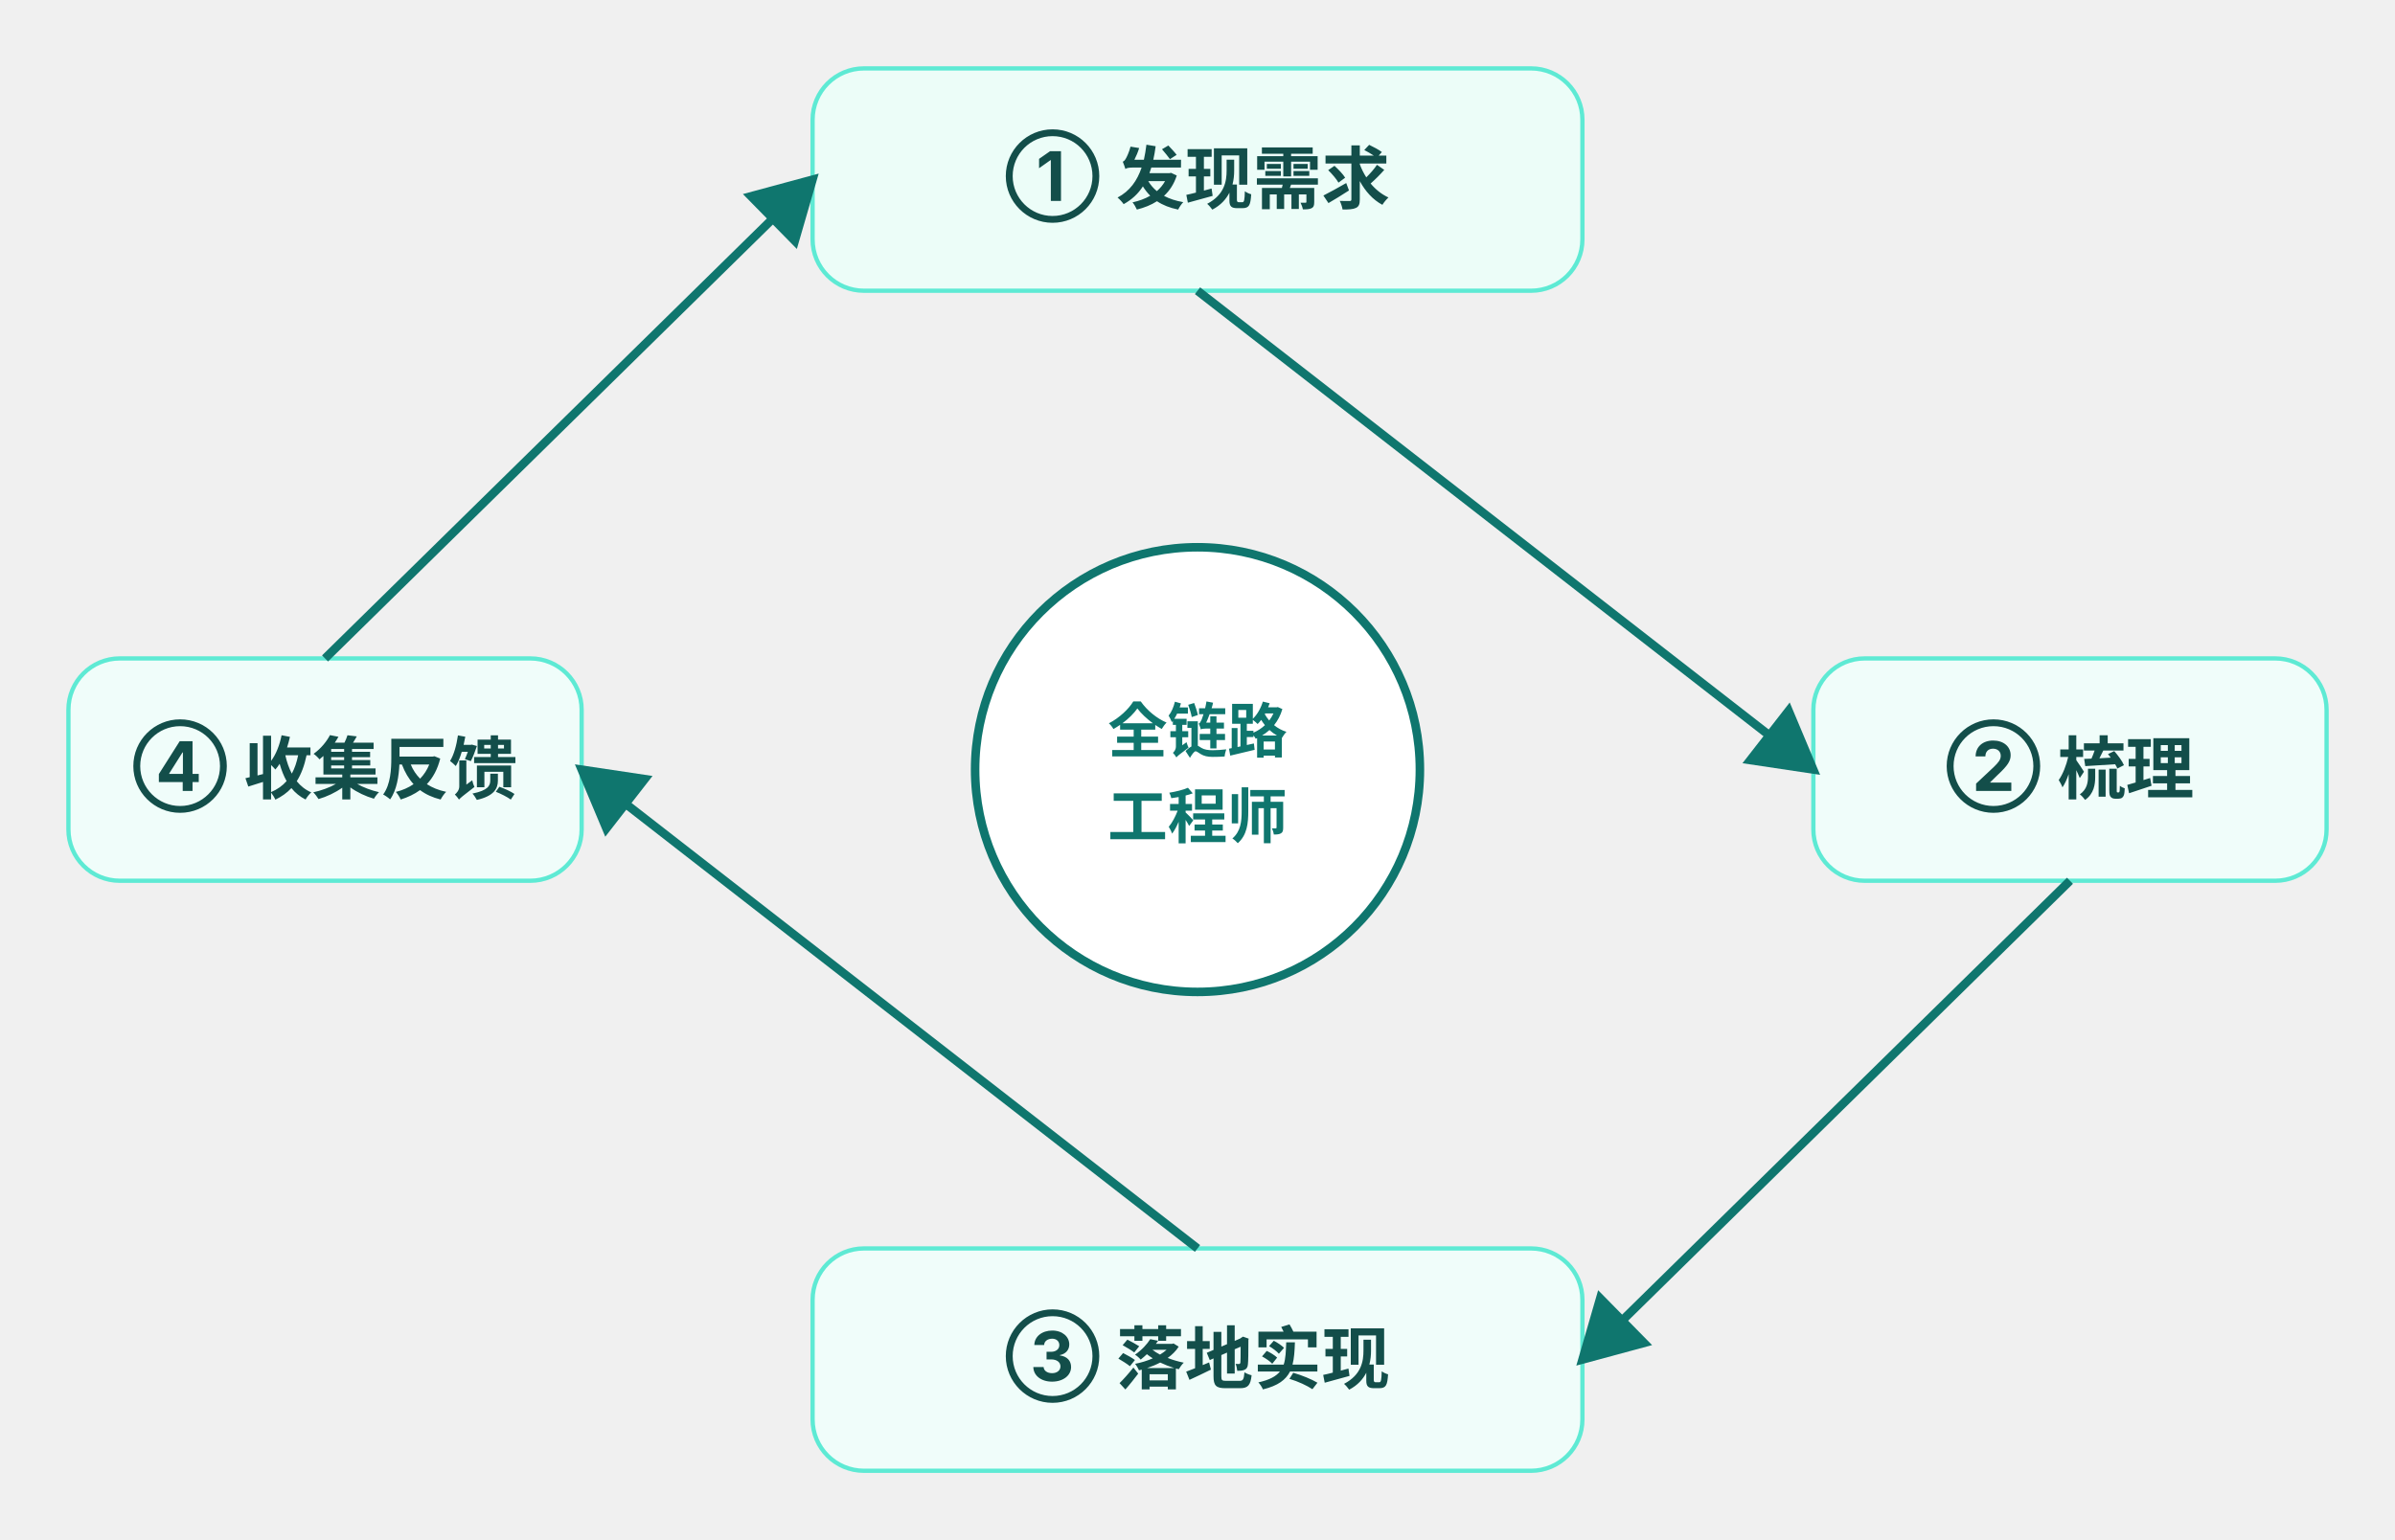
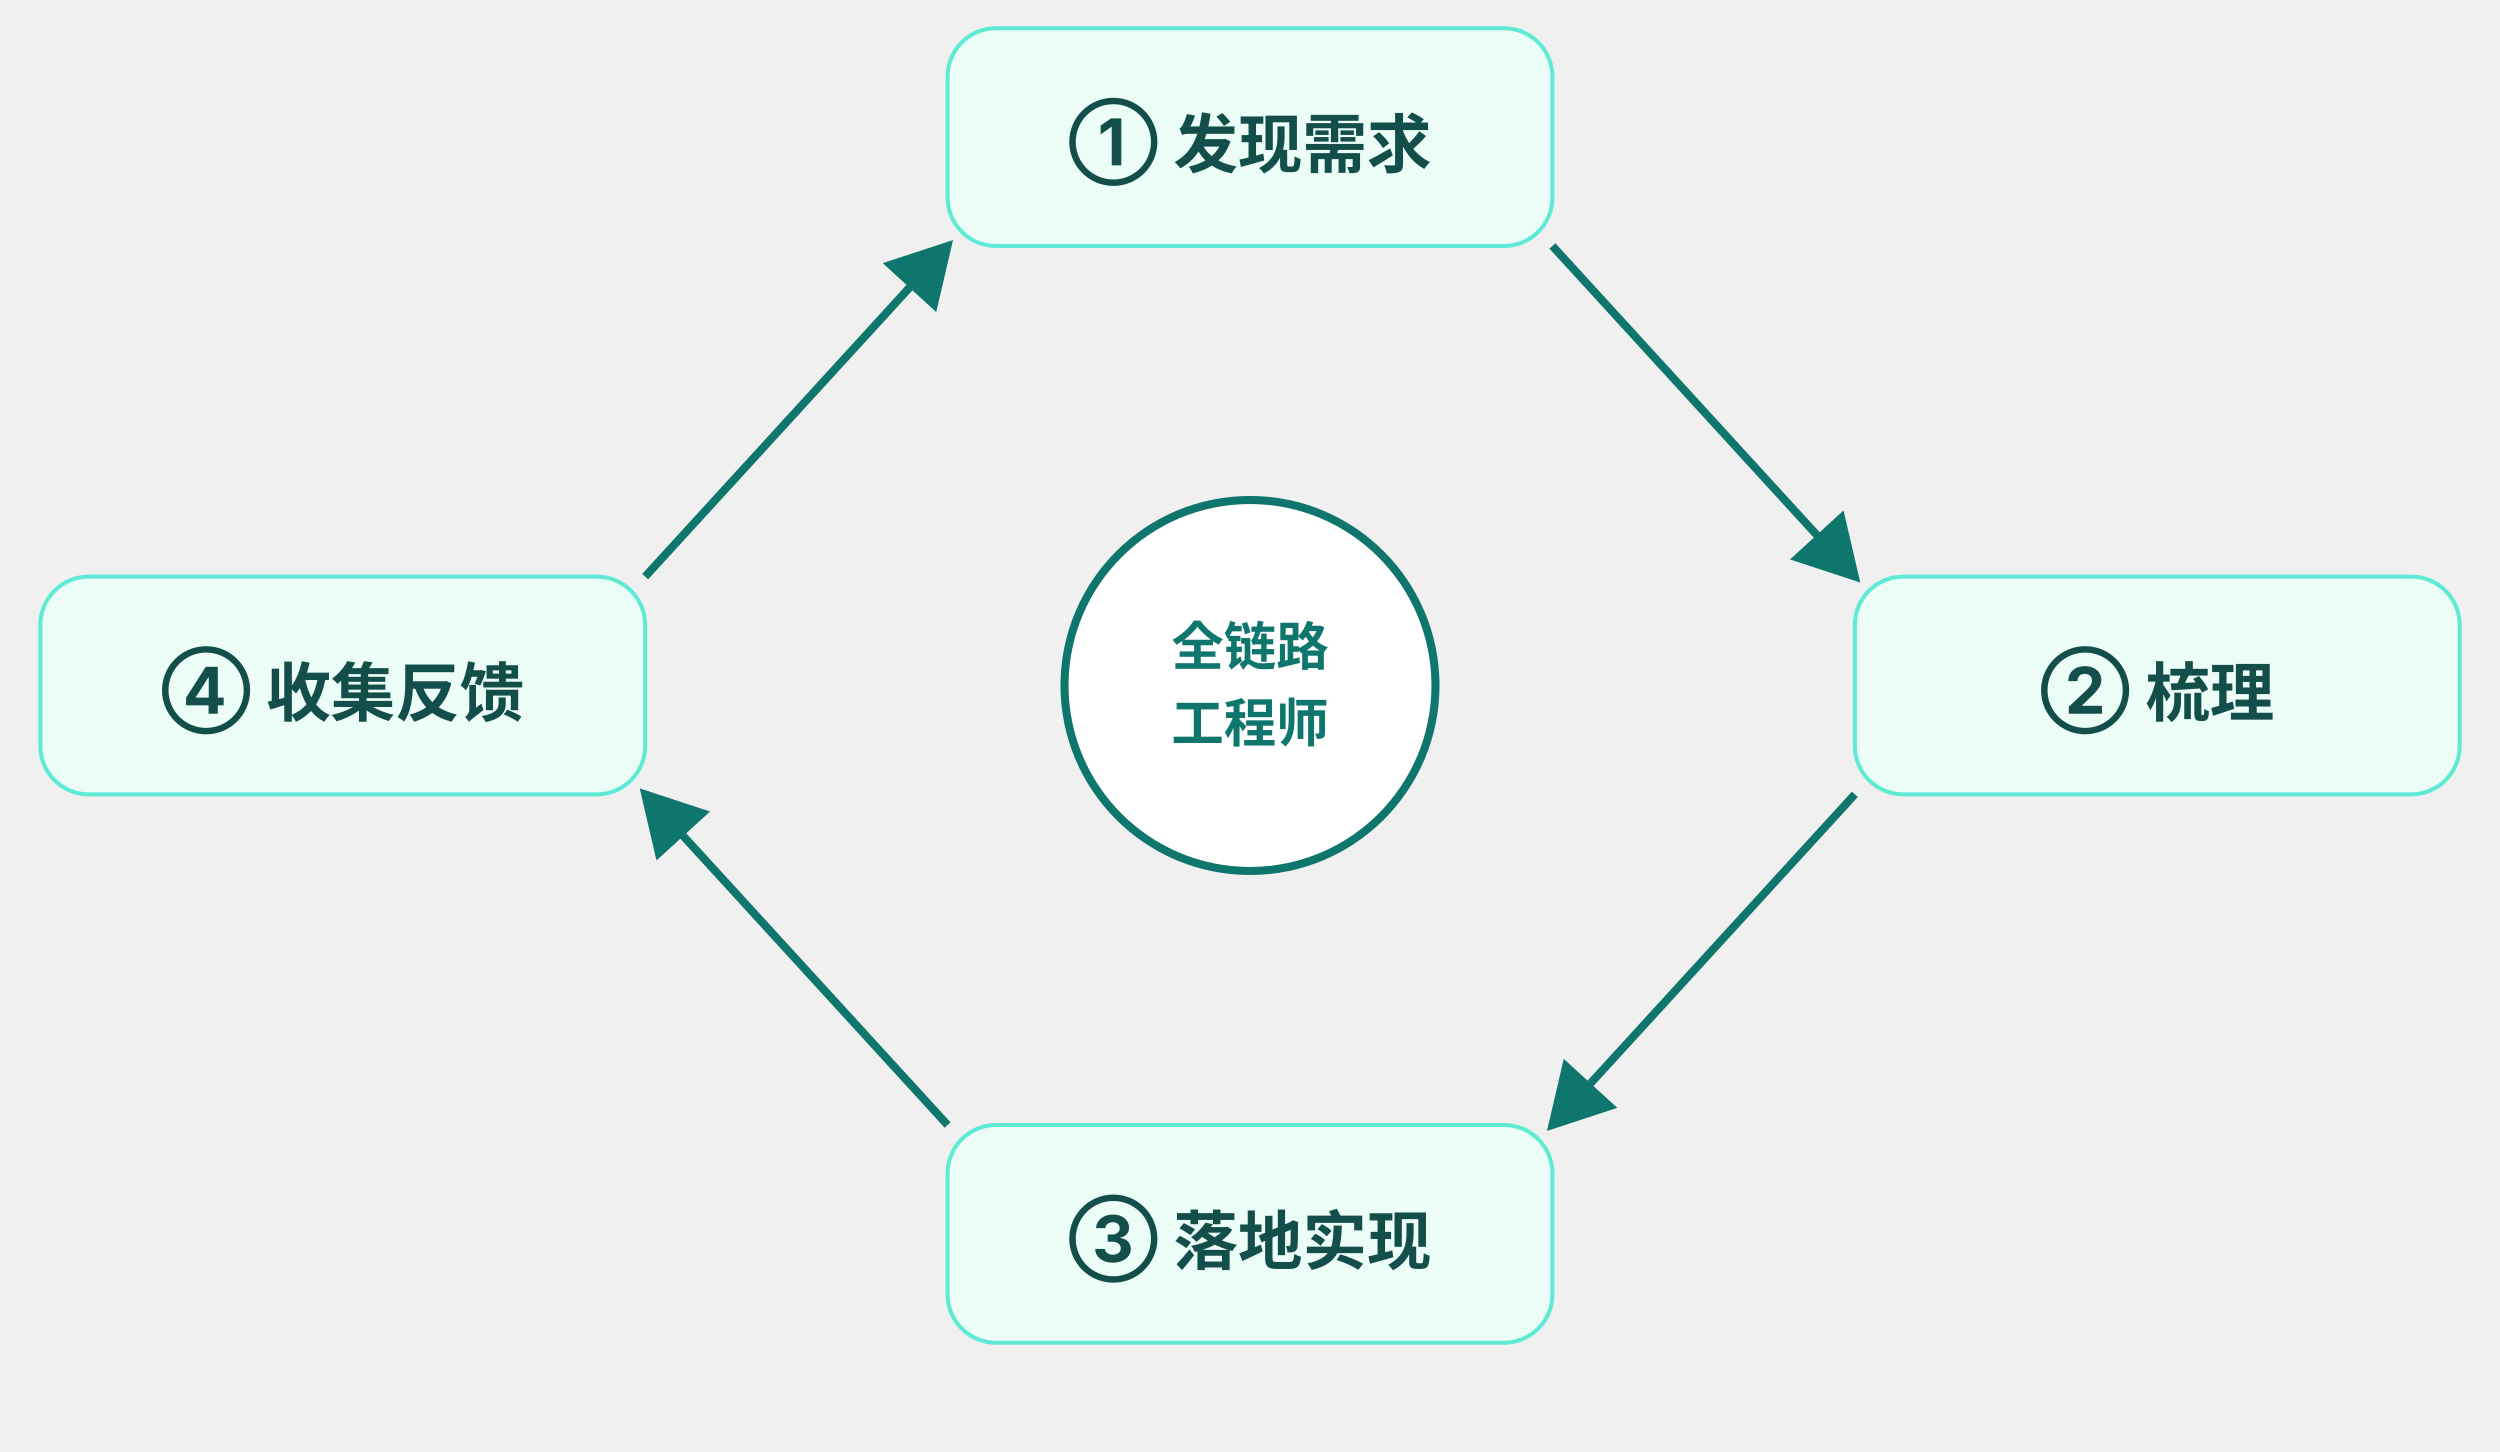
- <svg xmlns="http://www.w3.org/2000/svg" viewBox="0 0 560 360" role="img" aria-label="全链路工程师闭环">
+ <svg xmlns="http://www.w3.org/2000/svg" viewBox="0 0 620 360" role="img" aria-label="全链路工程师闭环">
  <defs>
    <marker id="arr2" markerWidth="9" markerHeight="9" refX="7" refY="4.5" orient="auto">
      <path d="M0 0 L8 4.5 L0 9 Z" fill="#0f766e" />
    </marker>
  </defs>
  <g font-family="-apple-system,'PingFang SC','Microsoft YaHei',sans-serif">
-     <rect x="190" y="16" width="180" height="52" rx="12" fill="#ecfdf8" stroke="#5eead4" />
-     <text x="280" y="47" text-anchor="middle" font-size="16" fill="#134e4a" font-weight="700">① 发现需求</text>
-     <rect x="424" y="154" width="120" height="52" rx="12" fill="#f0fdfa" stroke="#5eead4" />
-     <text x="484" y="185" text-anchor="middle" font-size="16" fill="#134e4a" font-weight="700">② 梳理</text>
-     <rect x="190" y="292" width="180" height="52" rx="12" fill="#f0fdfa" stroke="#5eead4" />
-     <text x="280" y="323" text-anchor="middle" font-size="16" fill="#134e4a" font-weight="700">③ 落地实现</text>
-     <rect x="16" y="154" width="120" height="52" rx="12" fill="#f0fdfa" stroke="#5eead4" />
-     <text x="76" y="185" text-anchor="middle" font-size="16" fill="#134e4a" font-weight="700">④ 收集反馈</text>
-     <line x1="280" y1="68" x2="424" y2="180" stroke="#0f766e" stroke-width="2" marker-end="url(#arr2)" />
-     <line x1="484" y1="206" x2="370" y2="318" stroke="#0f766e" stroke-width="2" marker-end="url(#arr2)" />
-     <line x1="280" y1="292" x2="136" y2="180" stroke="#0f766e" stroke-width="2" marker-end="url(#arr2)" />
-     <line x1="76" y1="154" x2="190" y2="42" stroke="#0f766e" stroke-width="2" marker-end="url(#arr2)" />
-     <circle cx="280" cy="180" r="52" fill="#ffffff" stroke="#0f766e" stroke-width="2" />
-     <text x="280" y="176" text-anchor="middle" font-size="14" fill="#0f766e" font-weight="700">全链路</text>
-     <text x="280" y="196" text-anchor="middle" font-size="14" fill="#0f766e" font-weight="700">工程师</text>
+     <rect x="235" y="7" width="150" height="54" rx="12" fill="#ecfdf8" stroke="#5eead4" />
+     <text x="310" y="41" text-anchor="middle" font-size="16" fill="#134e4a" font-weight="700">① 发现需求</text>
+     <rect x="460" y="143" width="150" height="54" rx="12" fill="#ecfdf8" stroke="#5eead4" />
+     <text x="535" y="177" text-anchor="middle" font-size="16" fill="#134e4a" font-weight="700">② 梳理</text>
+     <rect x="235" y="279" width="150" height="54" rx="12" fill="#ecfdf8" stroke="#5eead4" />
+     <text x="310" y="313" text-anchor="middle" font-size="16" fill="#134e4a" font-weight="700">③ 落地实现</text>
+     <rect x="10" y="143" width="150" height="54" rx="12" fill="#ecfdf8" stroke="#5eead4" />
+     <text x="85" y="177" text-anchor="middle" font-size="16" fill="#134e4a" font-weight="700">④ 收集反馈</text>
+     <circle cx="310" cy="170" r="46" fill="#ffffff" stroke="#0f766e" stroke-width="2" />
+     <text x="310" y="165" text-anchor="middle" font-size="13" fill="#0f766e" font-weight="700">全链路</text>
+     <text x="310" y="184" text-anchor="middle" font-size="13" fill="#0f766e" font-weight="700">工程师</text>
+     <line x1="385" y1="61" x2="460" y2="143" stroke="#0f766e" stroke-width="2" marker-end="url(#arr2)" />
+     <line x1="460" y1="197" x2="385" y2="279" stroke="#0f766e" stroke-width="2" marker-end="url(#arr2)" />
+     <line x1="235" y1="279" x2="160" y2="197" stroke="#0f766e" stroke-width="2" marker-end="url(#arr2)" />
+     <line x1="160" y1="143" x2="235" y2="61" stroke="#0f766e" stroke-width="2" marker-end="url(#arr2)" />
  </g>
</svg>
